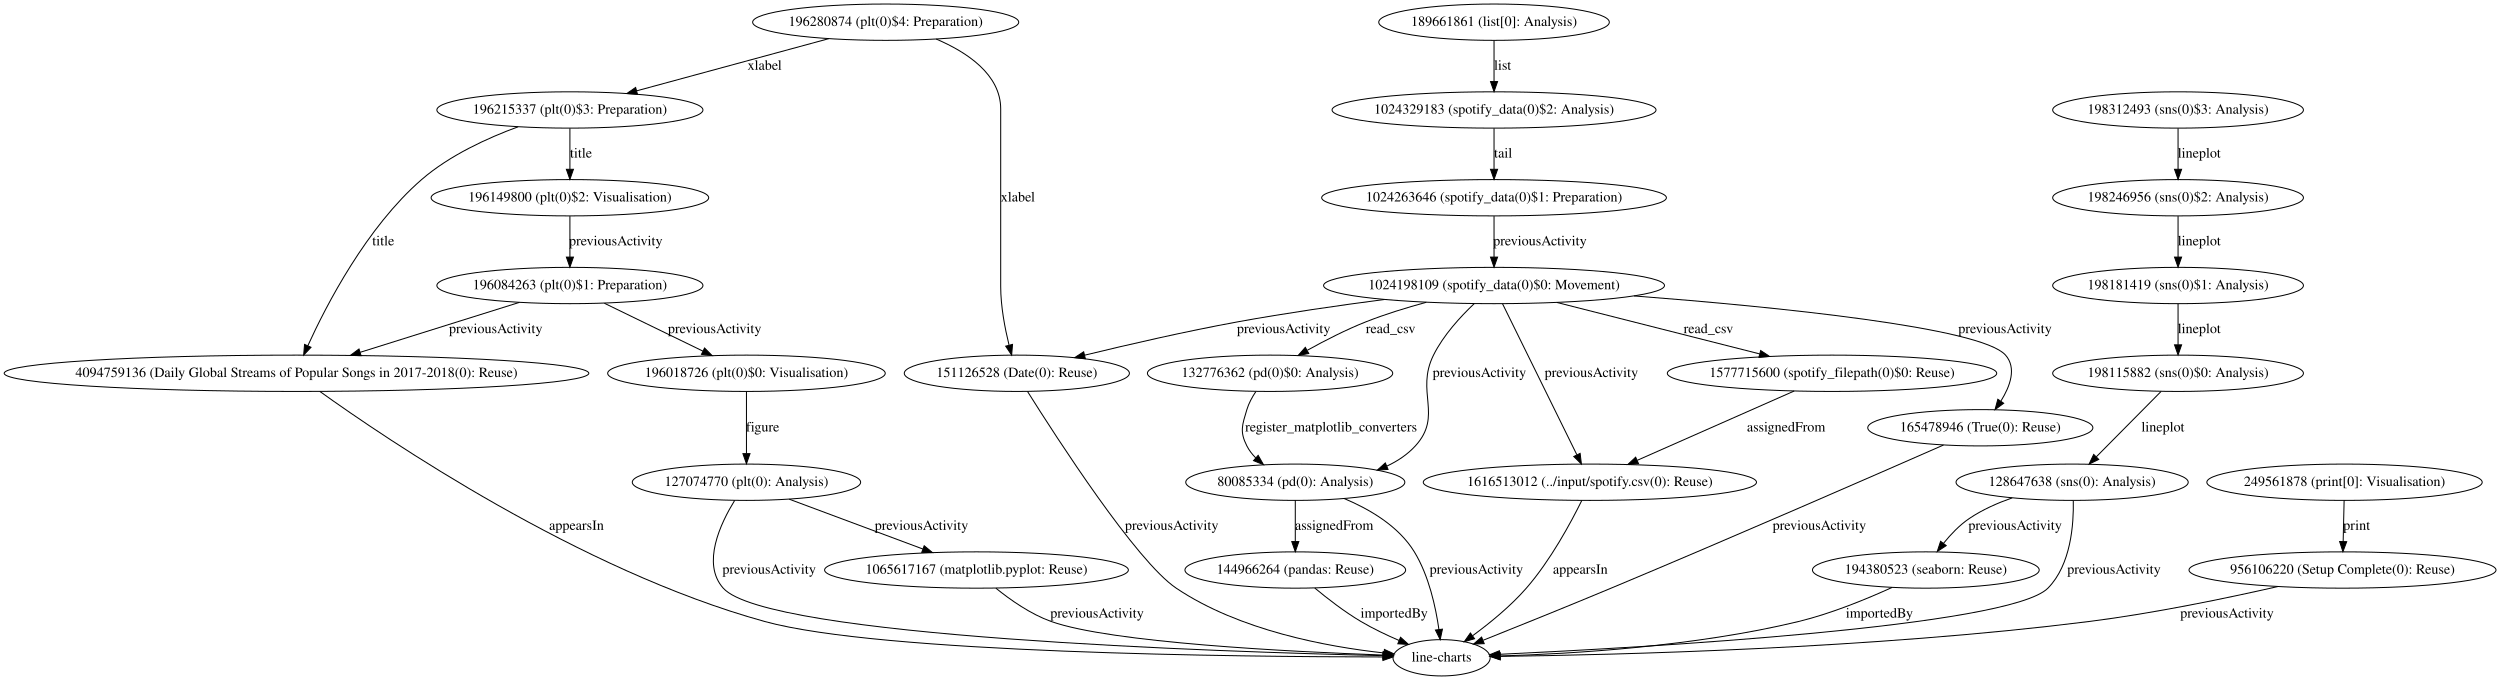
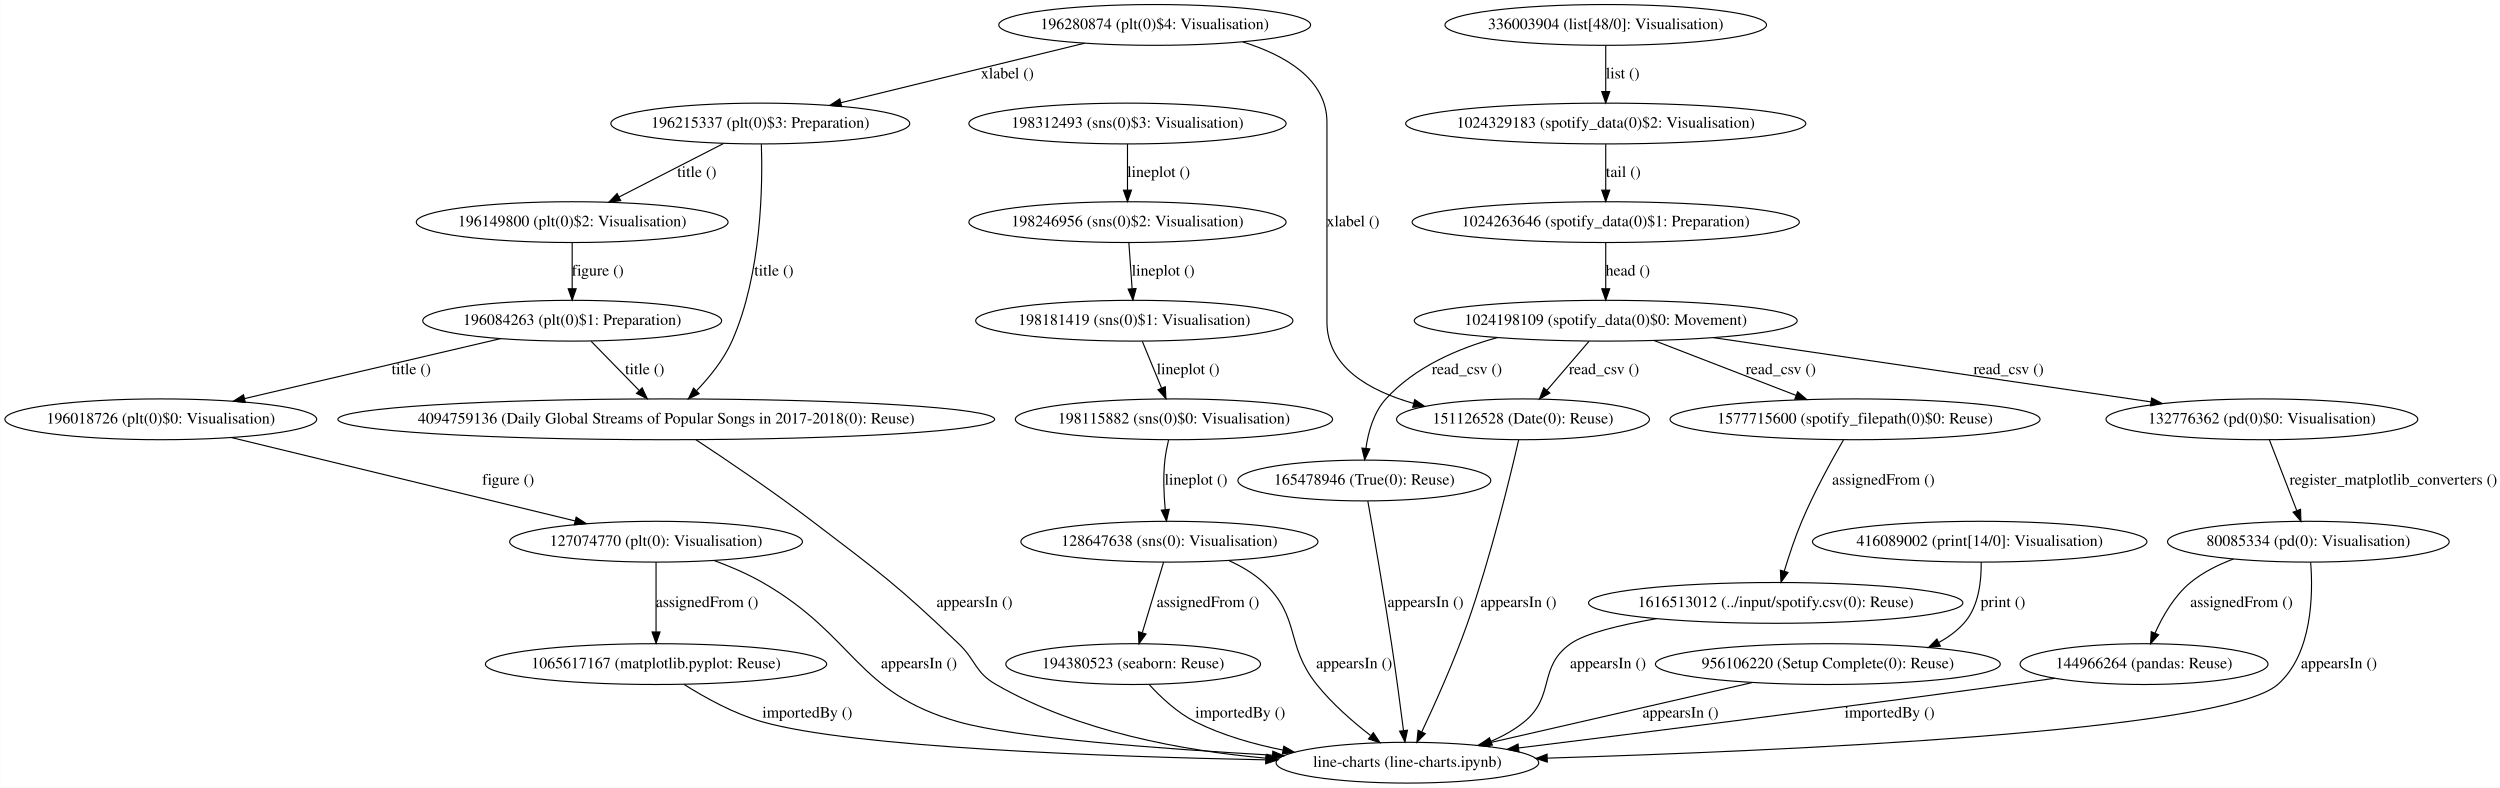
- <svg xmlns="http://www.w3.org/2000/svg" width="2478pt" height="674pt" viewBox="0.00 0.00 2477.96 674.00">
-   <g id="graph0" class="graph" transform="scale(1 1) rotate(0) translate(4 670)">
-     <polygon fill="white" stroke="transparent" points="-4,4 -4,-670 2473.96,-670 2473.96,4 -4,4" />
+ <svg xmlns="http://www.w3.org/2000/svg" width="2206pt" height="695pt" viewBox="0.00 0.00 2205.79 695.00">
+   <g id="graph0" class="graph" transform="scale(1 1) rotate(0) translate(4 691)">
+     <polygon fill="white" stroke="transparent" points="-4,4 -4,-691 2201.79,-691 2201.79,4 -4,4" />
    <g id="node1" class="node">
-       <ellipse fill="none" stroke="black" cx="873.87" cy="-648" rx="131.88" ry="18" />
-       <text text-anchor="middle" x="873.87" y="-644.3" font-family="Times,serif" font-size="14.00">196280874 (plt(0)$4: Preparation)</text>
+       <ellipse fill="none" stroke="black" cx="574.79" cy="-213" rx="129.18" ry="18" />
+       <text text-anchor="middle" x="574.79" y="-209.3" font-family="Times,serif" font-size="14.00">127074770 (plt(0): Visualisation)</text>
    </g>
    <g id="node2" class="node">
-       <ellipse fill="none" stroke="black" cx="1003.87" cy="-300" rx="111.58" ry="18" />
-       <text text-anchor="middle" x="1003.87" y="-296.3" font-family="Times,serif" font-size="14.00">151126528 (Date(0): Reuse)</text>
+       <ellipse fill="none" stroke="black" cx="574.79" cy="-105" rx="150.57" ry="18" />
+       <text text-anchor="middle" x="574.79" y="-101.3" font-family="Times,serif" font-size="14.00">1065617167 (matplotlib.pyplot: Reuse)</text>
    </g>
    <g id="edge1" class="edge">
-       <path fill="none" stroke="black" d="M923.88,-631.33C954.51,-618.27 987.87,-596.19 987.87,-562 987.87,-562 987.87,-562 987.87,-386 987.87,-366.41 992.03,-344.72 996.1,-328.15" />
-       <polygon fill="black" stroke="black" points="999.59,-328.64 998.72,-318.08 992.82,-326.88 999.59,-328.64" />
-       <text text-anchor="middle" x="1004.87" y="-470.3" font-family="Times,serif" font-size="14.00">xlabel</text>
+       <path fill="none" stroke="black" d="M574.79,-194.97C574.79,-178.38 574.79,-152.88 574.79,-133.43" />
+       <polygon fill="black" stroke="black" points="578.29,-133.34 574.79,-123.34 571.29,-133.34 578.29,-133.34" />
+       <text text-anchor="middle" x="619.79" y="-155.3" font-family="Times,serif" font-size="14.00">assignedFrom ()</text>
    </g>
    <g id="node3" class="node">
-       <ellipse fill="none" stroke="black" cx="560.87" cy="-561" rx="131.88" ry="18" />
-       <text text-anchor="middle" x="560.87" y="-557.3" font-family="Times,serif" font-size="14.00">196215337 (plt(0)$3: Preparation)</text>
+       <ellipse fill="none" stroke="black" cx="1237.79" cy="-18" rx="115.88" ry="18" />
+       <text text-anchor="middle" x="1237.79" y="-14.3" font-family="Times,serif" font-size="14.00">line-charts (line-charts.ipynb)</text>
    </g>
    <g id="edge2" class="edge">
-       <path fill="none" stroke="black" d="M817.55,-631.71C764.09,-617.19 683.72,-595.36 627.18,-580.01" />
-       <polygon fill="black" stroke="black" points="627.84,-576.56 617.27,-577.31 626,-583.31 627.84,-576.56" />
-       <text text-anchor="middle" x="753.87" y="-600.8" font-family="Times,serif" font-size="14.00">xlabel</text>
+       <path fill="none" stroke="black" d="M625.93,-196.42C640.24,-191.15 655.5,-184.63 668.79,-177 750.61,-130.03 751.01,-79.7 841.79,-54 892.06,-39.77 1021.36,-30.13 1118.64,-24.63" />
+       <polygon fill="black" stroke="black" points="1119.05,-28.11 1128.84,-24.06 1118.66,-21.12 1119.05,-28.11" />
+       <text text-anchor="middle" x="806.79" y="-101.3" font-family="Times,serif" font-size="14.00">appearsIn ()</text>
+     </g>
+     <g id="edge3" class="edge">
+       <path fill="none" stroke="black" d="M599.47,-87.08C617.74,-75.53 643.7,-61.08 668.79,-54 749.19,-31.3 971,-23.32 1112.75,-20.52" />
+       <polygon fill="black" stroke="black" points="1112.88,-24.01 1122.81,-20.32 1112.75,-17.02 1112.88,-24.01" />
+       <text text-anchor="middle" x="708.29" y="-57.8" font-family="Times,serif" font-size="14.00">importedBy ()</text>
    </g>
    <g id="node4" class="node">
-       <ellipse fill="none" stroke="black" cx="1424.87" cy="-18" rx="48.19" ry="18" />
-       <text text-anchor="middle" x="1424.87" y="-14.3" font-family="Times,serif" font-size="14.00">line-charts</text>
-     </g>
-     <g id="edge3" class="edge">
-       <path fill="none" stroke="black" d="M1014.48,-281.92C1043.09,-236.35 1122.35,-113.56 1161.87,-87 1224.34,-45.03 1311.11,-28.96 1367.62,-22.81" />
-       <polygon fill="black" stroke="black" points="1368.22,-26.27 1377.81,-21.77 1367.51,-19.3 1368.22,-26.27" />
-       <text text-anchor="middle" x="1157.37" y="-144.8" font-family="Times,serif" font-size="14.00">previousActivity</text>
+       <ellipse fill="none" stroke="black" cx="990.79" cy="-495" rx="139.98" ry="18" />
+       <text text-anchor="middle" x="990.79" y="-491.3" font-family="Times,serif" font-size="14.00">198246956 (sns(0)$2: Visualisation)</text>
    </g>
    <g id="node5" class="node">
-       <ellipse fill="none" stroke="black" cx="560.87" cy="-474" rx="137.58" ry="18" />
-       <text text-anchor="middle" x="560.87" y="-470.3" font-family="Times,serif" font-size="14.00">196149800 (plt(0)$2: Visualisation)</text>
+       <ellipse fill="none" stroke="black" cx="996.79" cy="-408" rx="139.98" ry="18" />
+       <text text-anchor="middle" x="996.79" y="-404.3" font-family="Times,serif" font-size="14.00">198181419 (sns(0)$1: Visualisation)</text>
    </g>
    <g id="edge4" class="edge">
-       <path fill="none" stroke="black" d="M560.87,-542.8C560.87,-531.16 560.87,-515.55 560.87,-502.24" />
-       <polygon fill="black" stroke="black" points="564.37,-502.18 560.87,-492.18 557.37,-502.18 564.37,-502.18" />
-       <text text-anchor="middle" x="571.87" y="-513.8" font-family="Times,serif" font-size="14.00">title</text>
+       <path fill="none" stroke="black" d="M992,-476.8C992.82,-465.16 993.93,-449.55 994.87,-436.24" />
+       <polygon fill="black" stroke="black" points="998.36,-436.4 995.58,-426.18 991.38,-435.9 998.36,-436.4" />
+       <text text-anchor="middle" x="1022.29" y="-447.8" font-family="Times,serif" font-size="14.00">lineplot ()</text>
    </g>
    <g id="node6" class="node">
-       <ellipse fill="none" stroke="black" cx="289.87" cy="-300" rx="289.75" ry="18" />
-       <text text-anchor="middle" x="289.87" y="-296.3" font-family="Times,serif" font-size="14.00">4094759136 (Daily Global Streams of Popular Songs in 2017-2018(0): Reuse)</text>
+       <ellipse fill="none" stroke="black" cx="1031.79" cy="-321" rx="139.98" ry="18" />
+       <text text-anchor="middle" x="1031.79" y="-317.3" font-family="Times,serif" font-size="14.00">198115882 (sns(0)$0: Visualisation)</text>
    </g>
    <g id="edge5" class="edge">
-       <path fill="none" stroke="black" d="M509.52,-544.32C479.26,-533.23 441.6,-516.03 413.87,-492 359.23,-444.64 319.37,-367.44 301.06,-327.23" />
-       <polygon fill="black" stroke="black" points="304.25,-325.78 296.98,-318.07 297.85,-328.63 304.25,-325.78" />
-       <text text-anchor="middle" x="375.87" y="-426.8" font-family="Times,serif" font-size="14.00">title</text>
+       <path fill="none" stroke="black" d="M1003.87,-389.8C1008.76,-377.93 1015.35,-361.93 1020.9,-348.45" />
+       <polygon fill="black" stroke="black" points="1024.14,-349.75 1024.72,-339.18 1017.67,-347.09 1024.14,-349.75" />
+       <text text-anchor="middle" x="1044.29" y="-360.8" font-family="Times,serif" font-size="14.00">lineplot ()</text>
+     </g>
+     <g id="node7" class="node">
+       <ellipse fill="none" stroke="black" cx="1027.79" cy="-213" rx="131.08" ry="18" />
+       <text text-anchor="middle" x="1027.79" y="-209.3" font-family="Times,serif" font-size="14.00">128647638 (sns(0): Visualisation)</text>
+     </g>
+     <g id="edge6" class="edge">
+       <path fill="none" stroke="black" d="M1027.02,-302.69C1025.7,-297.09 1024.44,-290.82 1023.79,-285 1022.18,-270.72 1022.86,-254.75 1024.08,-241.57" />
+       <polygon fill="black" stroke="black" points="1027.6,-241.58 1025.19,-231.26 1020.64,-240.83 1027.6,-241.58" />
+       <text text-anchor="middle" x="1051.29" y="-263.3" font-family="Times,serif" font-size="14.00">lineplot ()</text>
+     </g>
+     <g id="edge13" class="edge">
+       <path fill="none" stroke="black" d="M1080.22,-196.36C1091.18,-191.41 1102.05,-185.05 1110.79,-177 1143.98,-146.43 1129.63,-122.26 1157.79,-87 1171.32,-70.05 1189.55,-54.17 1205.19,-42.03" />
+       <polygon fill="black" stroke="black" points="1207.71,-44.51 1213.57,-35.68 1203.48,-38.93 1207.71,-44.51" />
+       <text text-anchor="middle" x="1190.79" y="-101.3" font-family="Times,serif" font-size="14.00">appearsIn ()</text>
+     </g>
+     <g id="node14" class="node">
+       <ellipse fill="none" stroke="black" cx="995.79" cy="-105" rx="112.38" ry="18" />
+       <text text-anchor="middle" x="995.79" y="-101.3" font-family="Times,serif" font-size="14.00">194380523 (seaborn: Reuse)</text>
+     </g>
+     <g id="edge14" class="edge">
+       <path fill="none" stroke="black" d="M1022.65,-194.97C1017.58,-178.2 1009.78,-152.34 1003.88,-132.81" />
+       <polygon fill="black" stroke="black" points="1007.16,-131.55 1000.92,-122.99 1000.46,-133.57 1007.16,-131.55" />
+       <text text-anchor="middle" x="1061.79" y="-155.3" font-family="Times,serif" font-size="14.00">assignedFrom ()</text>
+     </g>
+     <g id="node8" class="node">
+       <ellipse fill="none" stroke="black" cx="2032.79" cy="-213" rx="124.28" ry="18" />
+       <text text-anchor="middle" x="2032.79" y="-209.3" font-family="Times,serif" font-size="14.00">80085334 (pd(0): Visualisation)</text>
+     </g>
+     <g id="edge7" class="edge">
+       <path fill="none" stroke="black" d="M2034.82,-194.75C2036.98,-167.34 2036.61,-114.15 2005.79,-87 1958.56,-45.39 1566.21,-28.22 1361.33,-22.03" />
+       <polygon fill="black" stroke="black" points="1361.21,-18.53 1351.11,-21.73 1361,-25.53 1361.21,-18.53" />
+       <text text-anchor="middle" x="2059.79" y="-101.3" font-family="Times,serif" font-size="14.00">appearsIn ()</text>
+     </g>
+     <g id="node9" class="node">
+       <ellipse fill="none" stroke="black" cx="1887.79" cy="-105" rx="109.38" ry="18" />
+       <text text-anchor="middle" x="1887.79" y="-101.3" font-family="Times,serif" font-size="14.00">144966264 (pandas: Reuse)</text>
+     </g>
+     <g id="edge8" class="edge">
+       <path fill="none" stroke="black" d="M1966.65,-197.72C1953.17,-192.71 1939.77,-185.99 1928.79,-177 1914.51,-165.32 1904.18,-147.26 1897.46,-132.29" />
+       <polygon fill="black" stroke="black" points="1900.66,-130.85 1893.56,-122.99 1894.2,-133.56 1900.66,-130.85" />
+       <text text-anchor="middle" x="1973.79" y="-155.3" font-family="Times,serif" font-size="14.00">assignedFrom ()</text>
+     </g>
+     <g id="edge9" class="edge">
+       <path fill="none" stroke="black" d="M1809.1,-92.51C1795.98,-90.64 1782.5,-88.74 1769.79,-87 1618.53,-66.28 1442.8,-44.21 1335.99,-31.01" />
+       <polygon fill="black" stroke="black" points="1336.22,-27.52 1325.87,-29.77 1335.36,-34.46 1336.22,-27.52" />
+       <text text-anchor="middle" x="1663.29" y="-57.8" font-family="Times,serif" font-size="14.00">importedBy ()</text>
+     </g>
+     <g id="node10" class="node">
+       <ellipse fill="none" stroke="black" cx="1412.79" cy="-669" rx="141.88" ry="18" />
+       <text text-anchor="middle" x="1412.79" y="-665.3" font-family="Times,serif" font-size="14.00">336003904 (list[48/0]: Visualisation)</text>
+     </g>
+     <g id="node11" class="node">
+       <ellipse fill="none" stroke="black" cx="1412.79" cy="-582" rx="176.57" ry="18" />
+       <text text-anchor="middle" x="1412.79" y="-578.3" font-family="Times,serif" font-size="14.00">1024329183 (spotify_data(0)$2: Visualisation)</text>
+     </g>
+     <g id="edge10" class="edge">
+       <path fill="none" stroke="black" d="M1412.79,-650.8C1412.79,-639.16 1412.79,-623.55 1412.79,-610.24" />
+       <polygon fill="black" stroke="black" points="1416.29,-610.18 1412.79,-600.18 1409.29,-610.18 1416.29,-610.18" />
+       <text text-anchor="middle" x="1427.79" y="-621.8" font-family="Times,serif" font-size="14.00">list ()</text>
+     </g>
+     <g id="node12" class="node">
+       <ellipse fill="none" stroke="black" cx="1412.79" cy="-495" rx="170.87" ry="18" />
+       <text text-anchor="middle" x="1412.79" y="-491.3" font-family="Times,serif" font-size="14.00">1024263646 (spotify_data(0)$1: Preparation)</text>
+     </g>
+     <g id="edge11" class="edge">
+       <path fill="none" stroke="black" d="M1412.79,-563.8C1412.79,-552.16 1412.79,-536.55 1412.79,-523.24" />
+       <polygon fill="black" stroke="black" points="1416.29,-523.18 1412.79,-513.18 1409.29,-523.18 1416.29,-523.18" />
+       <text text-anchor="middle" x="1428.29" y="-534.8" font-family="Times,serif" font-size="14.00">tail ()</text>
+     </g>
+     <g id="node13" class="node">
+       <ellipse fill="none" stroke="black" cx="1412.79" cy="-408" rx="168.97" ry="18" />
+       <text text-anchor="middle" x="1412.79" y="-404.3" font-family="Times,serif" font-size="14.00">1024198109 (spotify_data(0)$0: Movement)</text>
+     </g>
+     <g id="edge12" class="edge">
+       <path fill="none" stroke="black" d="M1412.79,-476.8C1412.79,-465.16 1412.79,-449.55 1412.79,-436.24" />
+       <polygon fill="black" stroke="black" points="1416.29,-436.18 1412.79,-426.18 1409.29,-436.18 1416.29,-436.18" />
+       <text text-anchor="middle" x="1432.29" y="-447.8" font-family="Times,serif" font-size="14.00">head ()</text>
+     </g>
+     <g id="node15" class="node">
+       <ellipse fill="none" stroke="black" cx="1199.79" cy="-267" rx="111.58" ry="18" />
+       <text text-anchor="middle" x="1199.79" y="-263.3" font-family="Times,serif" font-size="14.00">165478946 (True(0): Reuse)</text>
+     </g>
+     <g id="edge16" class="edge">
+       <path fill="none" stroke="black" d="M1317.26,-393.13C1281.9,-383.44 1244.26,-366.97 1218.79,-339 1208,-327.16 1203.23,-309.86 1201.16,-295.3" />
+       <polygon fill="black" stroke="black" points="1204.63,-294.87 1200.09,-285.3 1197.67,-295.62 1204.63,-294.87" />
+       <text text-anchor="middle" x="1290.29" y="-360.8" font-family="Times,serif" font-size="14.00">read_csv ()</text>
+     </g>
+     <g id="node16" class="node">
+       <ellipse fill="none" stroke="black" cx="1991.79" cy="-321" rx="137.58" ry="18" />
+       <text text-anchor="middle" x="1991.79" y="-317.3" font-family="Times,serif" font-size="14.00">132776362 (pd(0)$0: Visualisation)</text>
+     </g>
+     <g id="edge17" class="edge">
+       <path fill="none" stroke="black" d="M1507.75,-393.06C1614.3,-377.42 1786.3,-352.17 1894,-336.36" />
+       <polygon fill="black" stroke="black" points="1894.51,-339.82 1903.89,-334.9 1893.49,-332.89 1894.51,-339.82" />
+       <text text-anchor="middle" x="1768.29" y="-360.8" font-family="Times,serif" font-size="14.00">read_csv ()</text>
+     </g>
+     <g id="node17" class="node">
+       <ellipse fill="none" stroke="black" cx="1632.79" cy="-321" rx="163.27" ry="18" />
+       <text text-anchor="middle" x="1632.79" y="-317.3" font-family="Times,serif" font-size="14.00">1577715600 (spotify_filepath(0)$0: Reuse)</text>
+     </g>
+     <g id="edge18" class="edge">
+       <path fill="none" stroke="black" d="M1455.47,-390.51C1491.29,-376.67 1542.6,-356.85 1580.81,-342.08" />
+       <polygon fill="black" stroke="black" points="1582.16,-345.31 1590.23,-338.44 1579.64,-338.78 1582.16,-345.31" />
+       <text text-anchor="middle" x="1567.29" y="-360.8" font-family="Times,serif" font-size="14.00">read_csv ()</text>
+     </g>
+     <g id="node18" class="node">
+       <ellipse fill="none" stroke="black" cx="1339.79" cy="-321" rx="111.58" ry="18" />
+       <text text-anchor="middle" x="1339.79" y="-317.3" font-family="Times,serif" font-size="14.00">151126528 (Date(0): Reuse)</text>
+     </g>
+     <g id="edge19" class="edge">
+       <path fill="none" stroke="black" d="M1398.02,-389.8C1387.36,-377.39 1372.82,-360.46 1360.93,-346.62" />
+       <polygon fill="black" stroke="black" points="1363.46,-344.19 1354.29,-338.89 1358.15,-348.75 1363.46,-344.19" />
+       <text text-anchor="middle" x="1411.29" y="-360.8" font-family="Times,serif" font-size="14.00">read_csv ()</text>
+     </g>
+     <g id="edge15" class="edge">
+       <path fill="none" stroke="black" d="M1009.91,-86.98C1020.11,-75.84 1034.84,-61.93 1050.79,-54 1074.52,-42.2 1101.75,-34.36 1127.95,-29.15" />
+       <polygon fill="black" stroke="black" points="1128.75,-32.56 1137.93,-27.28 1127.46,-25.68 1128.75,-32.56" />
+       <text text-anchor="middle" x="1090.29" y="-57.8" font-family="Times,serif" font-size="14.00">importedBy ()</text>
+     </g>
+     <g id="edge20" class="edge">
+       <path fill="none" stroke="black" d="M1202.85,-248.86C1207.6,-222.05 1216.9,-168.55 1223.79,-123 1227.71,-97.08 1231.64,-67.43 1234.34,-46.44" />
+       <polygon fill="black" stroke="black" points="1237.84,-46.68 1235.63,-36.32 1230.89,-45.8 1237.84,-46.68" />
+       <text text-anchor="middle" x="1253.79" y="-155.3" font-family="Times,serif" font-size="14.00">appearsIn ()</text>
+     </g>
+     <g id="edge21" class="edge">
+       <path fill="none" stroke="black" d="M1998.38,-302.97C2004.89,-286.12 2014.96,-260.1 2022.52,-240.54" />
+       <polygon fill="black" stroke="black" points="2025.87,-241.58 2026.22,-230.99 2019.34,-239.05 2025.87,-241.58" />
+       <text text-anchor="middle" x="2107.79" y="-263.3" font-family="Times,serif" font-size="14.00">register_matplotlib_converters ()</text>
+     </g>
+     <g id="node19" class="node">
+       <ellipse fill="none" stroke="black" cx="1562.79" cy="-159" rx="165.17" ry="18" />
+       <text text-anchor="middle" x="1562.79" y="-155.3" font-family="Times,serif" font-size="14.00">1616513012 (../input/spotify.csv(0): Reuse)</text>
+     </g>
+     <g id="edge22" class="edge">
+       <path fill="none" stroke="black" d="M1622.51,-302.71C1612.3,-285.08 1596.66,-256.76 1585.79,-231 1579.76,-216.73 1574.35,-200.31 1570.29,-186.85" />
+       <polygon fill="black" stroke="black" points="1573.64,-185.84 1567.46,-177.23 1566.92,-187.81 1573.64,-185.84" />
+       <text text-anchor="middle" x="1657.79" y="-263.3" font-family="Times,serif" font-size="14.00">assignedFrom ()</text>
+     </g>
+     <g id="edge23" class="edge">
+       <path fill="none" stroke="black" d="M1335.98,-302.97C1328.62,-270.86 1311.33,-199.35 1290.79,-141 1278.93,-107.31 1262.05,-69.79 1250.55,-45.37" />
+       <polygon fill="black" stroke="black" points="1253.58,-43.59 1246.13,-36.06 1247.26,-46.6 1253.58,-43.59" />
+       <text text-anchor="middle" x="1335.79" y="-155.3" font-family="Times,serif" font-size="14.00">appearsIn ()</text>
+     </g>
+     <g id="edge24" class="edge">
+       <path fill="none" stroke="black" d="M1457.65,-145.1C1425.36,-139.56 1394.88,-132.2 1381.79,-123 1352.61,-102.48 1368.5,-76.46 1340.79,-54 1332.11,-46.96 1321.94,-41.31 1311.43,-36.78" />
+       <polygon fill="black" stroke="black" points="1312.72,-33.52 1302.14,-33.07 1310.13,-40.03 1312.72,-33.52" />
+       <text text-anchor="middle" x="1414.79" y="-101.3" font-family="Times,serif" font-size="14.00">appearsIn ()</text>
    </g>
    <g id="node20" class="node">
-       <ellipse fill="none" stroke="black" cx="560.87" cy="-387" rx="131.88" ry="18" />
-       <text text-anchor="middle" x="560.87" y="-383.3" font-family="Times,serif" font-size="14.00">196084263 (plt(0)$1: Preparation)</text>
+       <ellipse fill="none" stroke="black" cx="1608.79" cy="-105" rx="152.17" ry="18" />
+       <text text-anchor="middle" x="1608.79" y="-101.3" font-family="Times,serif" font-size="14.00">956106220 (Setup Complete(0): Reuse)</text>
+     </g>
+     <g id="edge25" class="edge">
+       <path fill="none" stroke="black" d="M1542.03,-88.71C1476.65,-73.73 1377.31,-50.97 1310.09,-35.56" />
+       <polygon fill="black" stroke="black" points="1310.52,-32.07 1300,-33.25 1308.96,-38.9 1310.52,-32.07" />
+       <text text-anchor="middle" x="1478.79" y="-57.8" font-family="Times,serif" font-size="14.00">appearsIn ()</text>
+     </g>
+     <g id="node21" class="node">
+       <ellipse fill="none" stroke="black" cx="990.79" cy="-582" rx="139.98" ry="18" />
+       <text text-anchor="middle" x="990.79" y="-578.3" font-family="Times,serif" font-size="14.00">198312493 (sns(0)$3: Visualisation)</text>
    </g>
    <g id="edge26" class="edge">
-       <path fill="none" stroke="black" d="M560.87,-455.8C560.87,-444.16 560.87,-428.55 560.87,-415.24" />
-       <polygon fill="black" stroke="black" points="564.37,-415.18 560.87,-405.18 557.37,-415.18 564.37,-415.18" />
-       <text text-anchor="middle" x="606.37" y="-426.8" font-family="Times,serif" font-size="14.00">previousActivity</text>
+       <path fill="none" stroke="black" d="M990.79,-563.8C990.79,-552.16 990.79,-536.55 990.79,-523.24" />
+       <polygon fill="black" stroke="black" points="994.29,-523.18 990.79,-513.18 987.29,-523.18 994.29,-523.18" />
+       <text text-anchor="middle" x="1018.29" y="-534.8" font-family="Times,serif" font-size="14.00">lineplot ()</text>
+     </g>
+     <g id="node22" class="node">
+       <ellipse fill="none" stroke="black" cx="1742.79" cy="-213" rx="147.57" ry="18" />
+       <text text-anchor="middle" x="1742.79" y="-209.3" font-family="Times,serif" font-size="14.00">416089002 (print[14/0]: Visualisation)</text>
+     </g>
+     <g id="edge27" class="edge">
+       <path fill="none" stroke="black" d="M1744.1,-194.89C1744.35,-178.96 1742.1,-155.56 1728.79,-141 1722.5,-134.12 1714.94,-128.56 1706.71,-124.08" />
+       <polygon fill="black" stroke="black" points="1708.08,-120.85 1697.55,-119.63 1705.01,-127.15 1708.08,-120.85" />
+       <text text-anchor="middle" x="1763.29" y="-155.3" font-family="Times,serif" font-size="14.00">print ()</text>
+     </g>
+     <g id="node23" class="node">
+       <ellipse fill="none" stroke="black" cx="500.79" cy="-408" rx="131.88" ry="18" />
+       <text text-anchor="middle" x="500.79" y="-404.3" font-family="Times,serif" font-size="14.00">196084263 (plt(0)$1: Preparation)</text>
+     </g>
+     <g id="node24" class="node">
+       <ellipse fill="none" stroke="black" cx="137.79" cy="-321" rx="137.58" ry="18" />
+       <text text-anchor="middle" x="137.79" y="-317.3" font-family="Times,serif" font-size="14.00">196018726 (plt(0)$0: Visualisation)</text>
+     </g>
+     <g id="edge28" class="edge">
+       <path fill="none" stroke="black" d="M437.56,-392.19C374.67,-377.47 278.22,-354.88 211.8,-339.33" />
+       <polygon fill="black" stroke="black" points="212.35,-335.87 201.82,-336.99 210.76,-342.68 212.35,-335.87" />
+       <text text-anchor="middle" x="358.79" y="-360.8" font-family="Times,serif" font-size="14.00">title ()</text>
+     </g>
+     <g id="node25" class="node">
+       <ellipse fill="none" stroke="black" cx="583.79" cy="-321" rx="289.75" ry="18" />
+       <text text-anchor="middle" x="583.79" y="-317.3" font-family="Times,serif" font-size="14.00">4094759136 (Daily Global Streams of Popular Songs in 2017-2018(0): Reuse)</text>
+     </g>
+     <g id="edge29" class="edge">
+       <path fill="none" stroke="black" d="M517.58,-389.8C529.73,-377.36 546.33,-360.36 559.86,-346.5" />
+       <polygon fill="black" stroke="black" points="562.53,-348.78 567.02,-339.18 557.53,-343.88 562.53,-348.78" />
+       <text text-anchor="middle" x="564.79" y="-360.8" font-family="Times,serif" font-size="14.00">title ()</text>
    </g>
    <g id="edge30" class="edge">
-       <path fill="none" stroke="black" d="M312.96,-282.04C378.14,-235.25 570.77,-104.47 753.87,-54 868.39,-22.44 1225.35,-18.94 1366.55,-18.83" />
-       <polygon fill="black" stroke="black" points="1366.73,-22.33 1376.73,-18.83 1366.73,-15.33 1366.73,-22.33" />
-       <text text-anchor="middle" x="567.37" y="-144.8" font-family="Times,serif" font-size="14.00">appearsIn</text>
-     </g>
-     <g id="node7" class="node">
-       <ellipse fill="none" stroke="black" cx="1571.87" cy="-192" rx="165.17" ry="18" />
-       <text text-anchor="middle" x="1571.87" y="-188.3" font-family="Times,serif" font-size="14.00">1616513012 (../input/spotify.csv(0): Reuse)</text>
-     </g>
-     <g id="edge6" class="edge">
-       <path fill="none" stroke="black" d="M1563.87,-173.97C1553.21,-152.34 1532.89,-114.52 1508.87,-87 1493.33,-69.18 1472.73,-52.43 1455.82,-40.01" />
-       <polygon fill="black" stroke="black" points="1457.52,-36.92 1447.36,-33.92 1453.44,-42.6 1457.52,-36.92" />
-       <text text-anchor="middle" x="1562.37" y="-101.3" font-family="Times,serif" font-size="14.00">appearsIn</text>
-     </g>
-     <g id="node8" class="node">
-       <ellipse fill="none" stroke="black" cx="1476.87" cy="-387" rx="168.97" ry="18" />
-       <text text-anchor="middle" x="1476.87" y="-383.3" font-family="Times,serif" font-size="14.00">1024198109 (spotify_data(0)$0: Movement)</text>
-     </g>
-     <g id="edge7" class="edge">
-       <path fill="none" stroke="black" d="M1368.39,-373.18C1323.25,-367.29 1270.39,-359.68 1222.87,-351 1171.62,-341.64 1114.22,-328.43 1071.05,-317.94" />
-       <polygon fill="black" stroke="black" points="1071.77,-314.51 1061.23,-315.54 1070.11,-321.31 1071.77,-314.51" />
-       <text text-anchor="middle" x="1268.37" y="-339.8" font-family="Times,serif" font-size="14.00">previousActivity</text>
-     </g>
-     <g id="edge8" class="edge">
-       <path fill="none" stroke="black" d="M1485.3,-368.87C1501.96,-335.04 1539.17,-259.43 1558.95,-219.26" />
-       <polygon fill="black" stroke="black" points="1562.19,-220.61 1563.46,-210.09 1555.91,-217.52 1562.19,-220.61" />
-       <text text-anchor="middle" x="1573.37" y="-296.3" font-family="Times,serif" font-size="14.00">previousActivity</text>
-     </g>
-     <g id="node9" class="node">
-       <ellipse fill="none" stroke="black" cx="1958.87" cy="-246" rx="111.58" ry="18" />
-       <text text-anchor="middle" x="1958.87" y="-242.3" font-family="Times,serif" font-size="14.00">165478946 (True(0): Reuse)</text>
-     </g>
-     <g id="edge9" class="edge">
-       <path fill="none" stroke="black" d="M1615.67,-376.68C1757.34,-365.73 1959.83,-345.49 1983.87,-318 1994.99,-305.29 1988.52,-287.33 1979.38,-272.65" />
-       <polygon fill="black" stroke="black" points="1982.01,-270.3 1973.48,-264.01 1976.23,-274.25 1982.01,-270.3" />
-       <text text-anchor="middle" x="1983.37" y="-339.8" font-family="Times,serif" font-size="14.00">previousActivity</text>
-     </g>
-     <g id="node10" class="node">
-       <ellipse fill="none" stroke="black" cx="1811.87" cy="-300" rx="163.27" ry="18" />
-       <text text-anchor="middle" x="1811.87" y="-296.3" font-family="Times,serif" font-size="14.00">1577715600 (spotify_filepath(0)$0: Reuse)</text>
-     </g>
-     <g id="edge10" class="edge">
-       <path fill="none" stroke="black" d="M1539.1,-370.21C1596.1,-355.75 1680.45,-334.35 1740.23,-319.18" />
-       <polygon fill="black" stroke="black" points="1741.15,-322.56 1749.98,-316.7 1739.43,-315.77 1741.15,-322.56" />
-       <text text-anchor="middle" x="1689.37" y="-339.8" font-family="Times,serif" font-size="14.00">read_csv</text>
-     </g>
-     <g id="node11" class="node">
-       <ellipse fill="none" stroke="black" cx="1279.87" cy="-192" rx="108.58" ry="18" />
-       <text text-anchor="middle" x="1279.87" y="-188.3" font-family="Times,serif" font-size="14.00">80085334 (pd(0): Analysis)</text>
-     </g>
-     <g id="edge11" class="edge">
-       <path fill="none" stroke="black" d="M1457.11,-368.93C1443.69,-356.23 1426.66,-337.75 1416.87,-318 1398.76,-281.45 1426.41,-258.09 1398.87,-228 1391.06,-219.46 1381.28,-212.96 1370.71,-208.03" />
-       <polygon fill="black" stroke="black" points="1371.81,-204.7 1361.24,-204.08 1369.12,-211.16 1371.81,-204.7" />
-       <text text-anchor="middle" x="1462.37" y="-296.3" font-family="Times,serif" font-size="14.00">previousActivity</text>
-     </g>
-     <g id="node12" class="node">
-       <ellipse fill="none" stroke="black" cx="1254.87" cy="-300" rx="121.58" ry="18" />
-       <text text-anchor="middle" x="1254.87" y="-296.3" font-family="Times,serif" font-size="14.00">132776362 (pd(0)$0: Analysis)</text>
-     </g>
-     <g id="edge12" class="edge">
-       <path fill="none" stroke="black" d="M1409.74,-370.4C1390.16,-365.07 1368.91,-358.53 1349.87,-351 1330.13,-343.19 1309.15,-332.43 1291.94,-322.89" />
-       <polygon fill="black" stroke="black" points="1293.23,-319.6 1282.8,-317.75 1289.8,-325.7 1293.23,-319.6" />
-       <text text-anchor="middle" x="1374.37" y="-339.8" font-family="Times,serif" font-size="14.00">read_csv</text>
-     </g>
-     <g id="edge13" class="edge">
-       <path fill="none" stroke="black" d="M1922.37,-228.91C1856.66,-200.03 1714.03,-137.66 1592.87,-87 1549.81,-68.99 1500.24,-49.02 1466.16,-35.41" />
-       <polygon fill="black" stroke="black" points="1467.13,-32.02 1456.55,-31.57 1464.54,-38.53 1467.13,-32.02" />
-       <text text-anchor="middle" x="1799.37" y="-144.8" font-family="Times,serif" font-size="14.00">previousActivity</text>
-     </g>
-     <g id="edge14" class="edge">
-       <path fill="none" stroke="black" d="M1774.37,-282.44C1732.4,-263.9 1664.34,-233.84 1618.85,-213.75" />
-       <polygon fill="black" stroke="black" points="1620.07,-210.46 1609.51,-209.62 1617.24,-216.86 1620.07,-210.46" />
-       <text text-anchor="middle" x="1766.37" y="-242.3" font-family="Times,serif" font-size="14.00">assignedFrom</text>
-     </g>
-     <g id="edge15" class="edge">
-       <path fill="none" stroke="black" d="M1328.24,-175.87C1353.52,-165.3 1382.35,-148.43 1397.87,-123 1412.33,-99.33 1419.1,-68.08 1422.24,-46.03" />
-       <polygon fill="black" stroke="black" points="1425.72,-46.38 1423.5,-36.02 1418.78,-45.5 1425.72,-46.38" />
-       <text text-anchor="middle" x="1459.37" y="-101.3" font-family="Times,serif" font-size="14.00">previousActivity</text>
-     </g>
-     <g id="node13" class="node">
-       <ellipse fill="none" stroke="black" cx="1279.87" cy="-105" rx="109.38" ry="18" />
-       <text text-anchor="middle" x="1279.87" y="-101.3" font-family="Times,serif" font-size="14.00">144966264 (pandas: Reuse)</text>
-     </g>
-     <g id="edge16" class="edge">
-       <path fill="none" stroke="black" d="M1279.87,-173.8C1279.87,-162.16 1279.87,-146.55 1279.87,-133.24" />
-       <polygon fill="black" stroke="black" points="1283.37,-133.18 1279.87,-123.18 1276.37,-133.18 1283.37,-133.18" />
-       <text text-anchor="middle" x="1318.37" y="-144.8" font-family="Times,serif" font-size="14.00">assignedFrom</text>
-     </g>
-     <g id="edge17" class="edge">
-       <path fill="none" stroke="black" d="M1240.77,-281.84C1237.15,-276.46 1233.75,-270.27 1231.87,-264 1227.29,-248.67 1224.62,-242.26 1231.87,-228 1234.09,-223.63 1237.14,-219.68 1240.64,-216.14" />
-       <polygon fill="black" stroke="black" points="1243.07,-218.66 1248.31,-209.45 1238.47,-213.39 1243.07,-218.66" />
-       <text text-anchor="middle" x="1315.37" y="-242.3" font-family="Times,serif" font-size="14.00">register_matplotlib_converters</text>
-     </g>
-     <g id="edge24" class="edge">
-       <path fill="none" stroke="black" d="M1299.18,-87.14C1311.67,-76.76 1328.58,-63.64 1344.87,-54 1356.73,-46.99 1370.24,-40.55 1382.75,-35.15" />
-       <polygon fill="black" stroke="black" points="1384.2,-38.34 1392.07,-31.24 1381.49,-31.88 1384.2,-38.34" />
-       <text text-anchor="middle" x="1377.87" y="-57.8" font-family="Times,serif" font-size="14.00">importedBy</text>
-     </g>
-     <g id="node14" class="node">
-       <ellipse fill="none" stroke="black" cx="735.87" cy="-192" rx="113.18" ry="18" />
-       <text text-anchor="middle" x="735.87" y="-188.3" font-family="Times,serif" font-size="14.00">127074770 (plt(0): Analysis)</text>
-     </g>
-     <g id="edge18" class="edge">
-       <path fill="none" stroke="black" d="M724.19,-173.99C710.19,-151.32 691.19,-111.27 712.87,-87 756.17,-38.56 1204.51,-23.87 1366.71,-20.13" />
-       <polygon fill="black" stroke="black" points="1367.06,-23.62 1376.98,-19.9 1366.9,-16.62 1367.06,-23.62" />
-       <text text-anchor="middle" x="758.37" y="-101.3" font-family="Times,serif" font-size="14.00">previousActivity</text>
-     </g>
-     <g id="node15" class="node">
-       <ellipse fill="none" stroke="black" cx="963.87" cy="-105" rx="150.57" ry="18" />
-       <text text-anchor="middle" x="963.87" y="-101.3" font-family="Times,serif" font-size="14.00">1065617167 (matplotlib.pyplot: Reuse)</text>
-     </g>
-     <g id="edge19" class="edge">
-       <path fill="none" stroke="black" d="M778.22,-175.21C815.66,-161.25 870.43,-140.84 910.79,-125.79" />
-       <polygon fill="black" stroke="black" points="912.05,-129.06 920.2,-122.28 909.61,-122.5 912.05,-129.06" />
-       <text text-anchor="middle" x="909.37" y="-144.8" font-family="Times,serif" font-size="14.00">previousActivity</text>
-     </g>
-     <g id="edge20" class="edge">
-       <path fill="none" stroke="black" d="M983.09,-86.99C997.21,-75.55 1017.43,-61.28 1037.87,-54 1096.91,-32.97 1274.08,-24.03 1366.83,-20.71" />
-       <polygon fill="black" stroke="black" points="1367.02,-24.2 1376.89,-20.36 1366.78,-17.21 1367.02,-24.2" />
-       <text text-anchor="middle" x="1083.37" y="-57.8" font-family="Times,serif" font-size="14.00">previousActivity</text>
-     </g>
-     <g id="node16" class="node">
-       <ellipse fill="none" stroke="black" cx="1476.87" cy="-648" rx="114.28" ry="18" />
-       <text text-anchor="middle" x="1476.87" y="-644.3" font-family="Times,serif" font-size="14.00">189661861 (list[0]: Analysis)</text>
-     </g>
-     <g id="node17" class="node">
-       <ellipse fill="none" stroke="black" cx="1476.87" cy="-561" rx="160.57" ry="18" />
-       <text text-anchor="middle" x="1476.87" y="-557.3" font-family="Times,serif" font-size="14.00">1024329183 (spotify_data(0)$2: Analysis)</text>
-     </g>
-     <g id="edge21" class="edge">
-       <path fill="none" stroke="black" d="M1476.87,-629.8C1476.87,-618.16 1476.87,-602.55 1476.87,-589.24" />
-       <polygon fill="black" stroke="black" points="1480.37,-589.18 1476.87,-579.18 1473.37,-589.18 1480.37,-589.18" />
-       <text text-anchor="middle" x="1485.37" y="-600.8" font-family="Times,serif" font-size="14.00">list</text>
-     </g>
-     <g id="node18" class="node">
-       <ellipse fill="none" stroke="black" cx="1476.87" cy="-474" rx="170.87" ry="18" />
-       <text text-anchor="middle" x="1476.87" y="-470.3" font-family="Times,serif" font-size="14.00">1024263646 (spotify_data(0)$1: Preparation)</text>
-     </g>
-     <g id="edge22" class="edge">
-       <path fill="none" stroke="black" d="M1476.87,-542.8C1476.87,-531.16 1476.87,-515.55 1476.87,-502.24" />
-       <polygon fill="black" stroke="black" points="1480.37,-502.18 1476.87,-492.18 1473.37,-502.18 1480.37,-502.18" />
-       <text text-anchor="middle" x="1485.87" y="-513.8" font-family="Times,serif" font-size="14.00">tail</text>
-     </g>
-     <g id="edge23" class="edge">
-       <path fill="none" stroke="black" d="M1476.87,-455.8C1476.87,-444.16 1476.87,-428.55 1476.87,-415.24" />
-       <polygon fill="black" stroke="black" points="1480.37,-415.18 1476.87,-405.18 1473.37,-415.18 1480.37,-415.18" />
-       <text text-anchor="middle" x="1522.37" y="-426.8" font-family="Times,serif" font-size="14.00">previousActivity</text>
-     </g>
-     <g id="node19" class="node">
-       <ellipse fill="none" stroke="black" cx="1904.87" cy="-105" rx="112.38" ry="18" />
-       <text text-anchor="middle" x="1904.87" y="-101.3" font-family="Times,serif" font-size="14.00">194380523 (seaborn: Reuse)</text>
-     </g>
-     <g id="edge25" class="edge">
-       <path fill="none" stroke="black" d="M1871.49,-87.78C1846.57,-76.41 1811.35,-61.88 1778.87,-54 1676.63,-29.18 1553.68,-21.89 1482.88,-19.8" />
-       <polygon fill="black" stroke="black" points="1482.91,-16.3 1472.82,-19.52 1482.72,-23.29 1482.91,-16.3" />
-       <text text-anchor="middle" x="1858.87" y="-57.8" font-family="Times,serif" font-size="14.00">importedBy</text>
-     </g>
-     <g id="edge28" class="edge">
-       <path fill="none" stroke="black" d="M510.85,-370.31C466.36,-356.35 401.07,-335.88 352.99,-320.8" />
-       <polygon fill="black" stroke="black" points="353.9,-317.41 343.31,-317.76 351.81,-324.09 353.9,-317.41" />
-       <text text-anchor="middle" x="487.37" y="-339.8" font-family="Times,serif" font-size="14.00">previousActivity</text>
-     </g>
-     <g id="node21" class="node">
-       <ellipse fill="none" stroke="black" cx="735.87" cy="-300" rx="137.58" ry="18" />
-       <text text-anchor="middle" x="735.87" y="-296.3" font-family="Times,serif" font-size="14.00">196018726 (plt(0)$0: Visualisation)</text>
-     </g>
-     <g id="edge27" class="edge">
-       <path fill="none" stroke="black" d="M595.03,-369.41C622.98,-355.84 662.66,-336.56 692.78,-321.93" />
-       <polygon fill="black" stroke="black" points="694.34,-325.07 701.8,-317.55 691.28,-318.77 694.34,-325.07" />
-       <text text-anchor="middle" x="704.37" y="-339.8" font-family="Times,serif" font-size="14.00">previousActivity</text>
-     </g>
-     <g id="edge29" class="edge">
-       <path fill="none" stroke="black" d="M735.87,-281.97C735.87,-265.38 735.87,-239.88 735.87,-220.43" />
-       <polygon fill="black" stroke="black" points="739.37,-220.34 735.87,-210.34 732.37,-220.34 739.37,-220.34" />
-       <text text-anchor="middle" x="751.87" y="-242.3" font-family="Times,serif" font-size="14.00">figure</text>
-     </g>
-     <g id="node22" class="node">
-       <ellipse fill="none" stroke="black" cx="2049.87" cy="-192" rx="115.08" ry="18" />
-       <text text-anchor="middle" x="2049.87" y="-188.3" font-family="Times,serif" font-size="14.00">128647638 (sns(0): Analysis)</text>
+       <path fill="none" stroke="black" d="M199.94,-304.93C280.06,-285.49 419.1,-251.76 503.45,-231.3" />
+       <polygon fill="black" stroke="black" points="504.31,-234.7 513.21,-228.94 502.66,-227.89 504.31,-234.7" />
+       <text text-anchor="middle" x="444.29" y="-263.3" font-family="Times,serif" font-size="14.00">figure ()</text>
    </g>
    <g id="edge31" class="edge">
-       <path fill="none" stroke="black" d="M2051.02,-173.68C2051.54,-150.66 2048.79,-110.2 2025.87,-87 1988.08,-48.74 1625.86,-28.17 1482.69,-21.47" />
-       <polygon fill="black" stroke="black" points="1482.51,-17.96 1472.36,-21 1482.19,-24.96 1482.51,-17.96" />
-       <text text-anchor="middle" x="2091.37" y="-101.3" font-family="Times,serif" font-size="14.00">previousActivity</text>
+       <path fill="none" stroke="black" d="M609.99,-302.96C636.41,-285.54 678.14,-257.36 712.79,-231 772.29,-185.72 787.74,-174.67 841.79,-123 857.48,-108 855.97,-97.82 874.79,-87 947.11,-45.4 1039.7,-28.52 1113.27,-21.98" />
+       <polygon fill="black" stroke="black" points="1113.85,-25.44 1123.52,-21.12 1113.26,-18.47 1113.85,-25.44" />
+       <text text-anchor="middle" x="855.79" y="-155.3" font-family="Times,serif" font-size="14.00">appearsIn ()</text>
+     </g>
+     <g id="node26" class="node">
+       <ellipse fill="none" stroke="black" cx="666.79" cy="-582" rx="131.88" ry="18" />
+       <text text-anchor="middle" x="666.79" y="-578.3" font-family="Times,serif" font-size="14.00">196215337 (plt(0)$3: Preparation)</text>
    </g>
    <g id="edge32" class="edge">
-       <path fill="none" stroke="black" d="M1990.45,-176.5C1975.8,-171.38 1960.66,-164.66 1947.87,-156 1938.25,-149.48 1929.49,-140.26 1922.43,-131.52" />
-       <polygon fill="black" stroke="black" points="1925.07,-129.2 1916.21,-123.38 1919.5,-133.45 1925.07,-129.2" />
-       <text text-anchor="middle" x="1993.37" y="-144.8" font-family="Times,serif" font-size="14.00">previousActivity</text>
-     </g>
-     <g id="node23" class="node">
-       <ellipse fill="none" stroke="black" cx="2317.87" cy="-105" rx="152.17" ry="18" />
-       <text text-anchor="middle" x="2317.87" y="-101.3" font-family="Times,serif" font-size="14.00">956106220 (Setup Complete(0): Reuse)</text>
+       <path fill="none" stroke="black" d="M667.72,-563.79C668.91,-529.22 668.27,-449.59 641.79,-390 634.55,-373.72 622.13,-358.36 610.64,-346.37" />
+       <polygon fill="black" stroke="black" points="612.83,-343.61 603.29,-339 607.88,-348.55 612.83,-343.61" />
+       <text text-anchor="middle" x="678.79" y="-447.8" font-family="Times,serif" font-size="14.00">title ()</text>
+     </g>
+     <g id="node27" class="node">
+       <ellipse fill="none" stroke="black" cx="500.79" cy="-495" rx="137.58" ry="18" />
+       <text text-anchor="middle" x="500.79" y="-491.3" font-family="Times,serif" font-size="14.00">196149800 (plt(0)$2: Visualisation)</text>
    </g>
    <g id="edge33" class="edge">
-       <path fill="none" stroke="black" d="M2253.8,-88.62C2203.33,-77.14 2131.01,-62.1 2066.87,-54 1852.89,-26.99 1596.2,-20.82 1483.16,-19.41" />
-       <polygon fill="black" stroke="black" points="1483.04,-15.91 1473,-19.29 1482.96,-22.91 1483.04,-15.91" />
-       <text text-anchor="middle" x="2203.37" y="-57.8" font-family="Times,serif" font-size="14.00">previousActivity</text>
-     </g>
-     <g id="node24" class="node">
-       <ellipse fill="none" stroke="black" cx="2154.87" cy="-300" rx="124.28" ry="18" />
-       <text text-anchor="middle" x="2154.87" y="-296.3" font-family="Times,serif" font-size="14.00">198115882 (sns(0)$0: Analysis)</text>
+       <path fill="none" stroke="black" d="M634.39,-564.41C607.99,-550.89 570.56,-531.73 542.03,-517.12" />
+       <polygon fill="black" stroke="black" points="543.6,-513.99 533.11,-512.55 540.41,-520.22 543.6,-513.99" />
+       <text text-anchor="middle" x="610.79" y="-534.8" font-family="Times,serif" font-size="14.00">title ()</text>
    </g>
    <g id="edge34" class="edge">
-       <path fill="none" stroke="black" d="M2138,-281.97C2120.63,-264.43 2093.4,-236.94 2073.8,-217.16" />
-       <polygon fill="black" stroke="black" points="2076.23,-214.63 2066.7,-209.99 2071.25,-219.56 2076.23,-214.63" />
-       <text text-anchor="middle" x="2139.87" y="-242.3" font-family="Times,serif" font-size="14.00">lineplot</text>
-     </g>
-     <g id="node25" class="node">
-       <ellipse fill="none" stroke="black" cx="2319.87" cy="-192" rx="136.48" ry="18" />
-       <text text-anchor="middle" x="2319.87" y="-188.3" font-family="Times,serif" font-size="14.00">249561878 (print[0]: Visualisation)</text>
+       <path fill="none" stroke="black" d="M500.79,-476.8C500.79,-465.16 500.79,-449.55 500.79,-436.24" />
+       <polygon fill="black" stroke="black" points="504.29,-436.18 500.79,-426.18 497.29,-436.18 504.29,-436.18" />
+       <text text-anchor="middle" x="523.29" y="-447.8" font-family="Times,serif" font-size="14.00">figure ()</text>
+     </g>
+     <g id="node28" class="node">
+       <ellipse fill="none" stroke="black" cx="1014.79" cy="-669" rx="137.58" ry="18" />
+       <text text-anchor="middle" x="1014.79" y="-665.3" font-family="Times,serif" font-size="14.00">196280874 (plt(0)$4: Visualisation)</text>
    </g>
    <g id="edge35" class="edge">
-       <path fill="none" stroke="black" d="M2319.47,-173.8C2319.2,-162.16 2318.83,-146.55 2318.52,-133.24" />
-       <polygon fill="black" stroke="black" points="2322.01,-133.09 2318.28,-123.18 2315.01,-133.26 2322.01,-133.09" />
-       <text text-anchor="middle" x="2331.87" y="-144.8" font-family="Times,serif" font-size="14.00">print</text>
-     </g>
-     <g id="node26" class="node">
-       <ellipse fill="none" stroke="black" cx="2154.87" cy="-387" rx="124.28" ry="18" />
-       <text text-anchor="middle" x="2154.87" y="-383.3" font-family="Times,serif" font-size="14.00">198181419 (sns(0)$1: Analysis)</text>
+       <path fill="none" stroke="black" d="M1092.57,-653.98C1129.97,-642.28 1166.79,-621.1 1166.79,-583 1166.79,-583 1166.79,-583 1166.79,-407 1166.79,-367.51 1203.56,-346.36 1243.19,-335.04" />
+       <polygon fill="black" stroke="black" points="1244.26,-338.38 1253.03,-332.44 1242.47,-331.61 1244.26,-338.38" />
+       <text text-anchor="middle" x="1189.79" y="-491.3" font-family="Times,serif" font-size="14.00">xlabel ()</text>
    </g>
    <g id="edge36" class="edge">
-       <path fill="none" stroke="black" d="M2154.87,-368.8C2154.87,-357.16 2154.87,-341.55 2154.87,-328.24" />
-       <polygon fill="black" stroke="black" points="2158.37,-328.18 2154.87,-318.18 2151.37,-328.18 2158.37,-328.18" />
-       <text text-anchor="middle" x="2175.87" y="-339.8" font-family="Times,serif" font-size="14.00">lineplot</text>
-     </g>
-     <g id="node27" class="node">
-       <ellipse fill="none" stroke="black" cx="2154.87" cy="-474" rx="124.28" ry="18" />
-       <text text-anchor="middle" x="2154.87" y="-470.3" font-family="Times,serif" font-size="14.00">198246956 (sns(0)$2: Analysis)</text>
-     </g>
-     <g id="edge37" class="edge">
-       <path fill="none" stroke="black" d="M2154.87,-455.8C2154.87,-444.16 2154.87,-428.55 2154.87,-415.24" />
-       <polygon fill="black" stroke="black" points="2158.37,-415.18 2154.87,-405.18 2151.37,-415.18 2158.37,-415.18" />
-       <text text-anchor="middle" x="2175.87" y="-426.8" font-family="Times,serif" font-size="14.00">lineplot</text>
-     </g>
-     <g id="node28" class="node">
-       <ellipse fill="none" stroke="black" cx="2154.87" cy="-561" rx="124.28" ry="18" />
-       <text text-anchor="middle" x="2154.87" y="-557.3" font-family="Times,serif" font-size="14.00">198312493 (sns(0)$3: Analysis)</text>
-     </g>
-     <g id="edge38" class="edge">
-       <path fill="none" stroke="black" d="M2154.87,-542.8C2154.87,-531.16 2154.87,-515.55 2154.87,-502.24" />
-       <polygon fill="black" stroke="black" points="2158.37,-502.18 2154.87,-492.18 2151.37,-502.18 2158.37,-502.18" />
-       <text text-anchor="middle" x="2175.87" y="-513.8" font-family="Times,serif" font-size="14.00">lineplot</text>
+       <path fill="none" stroke="black" d="M952.97,-652.9C892.72,-638.18 801.18,-615.83 737.93,-600.38" />
+       <polygon fill="black" stroke="black" points="738.57,-596.93 728.03,-597.96 736.91,-603.73 738.57,-596.93" />
+       <text text-anchor="middle" x="884.79" y="-621.8" font-family="Times,serif" font-size="14.00">xlabel ()</text>
    </g>
  </g>
</svg>
